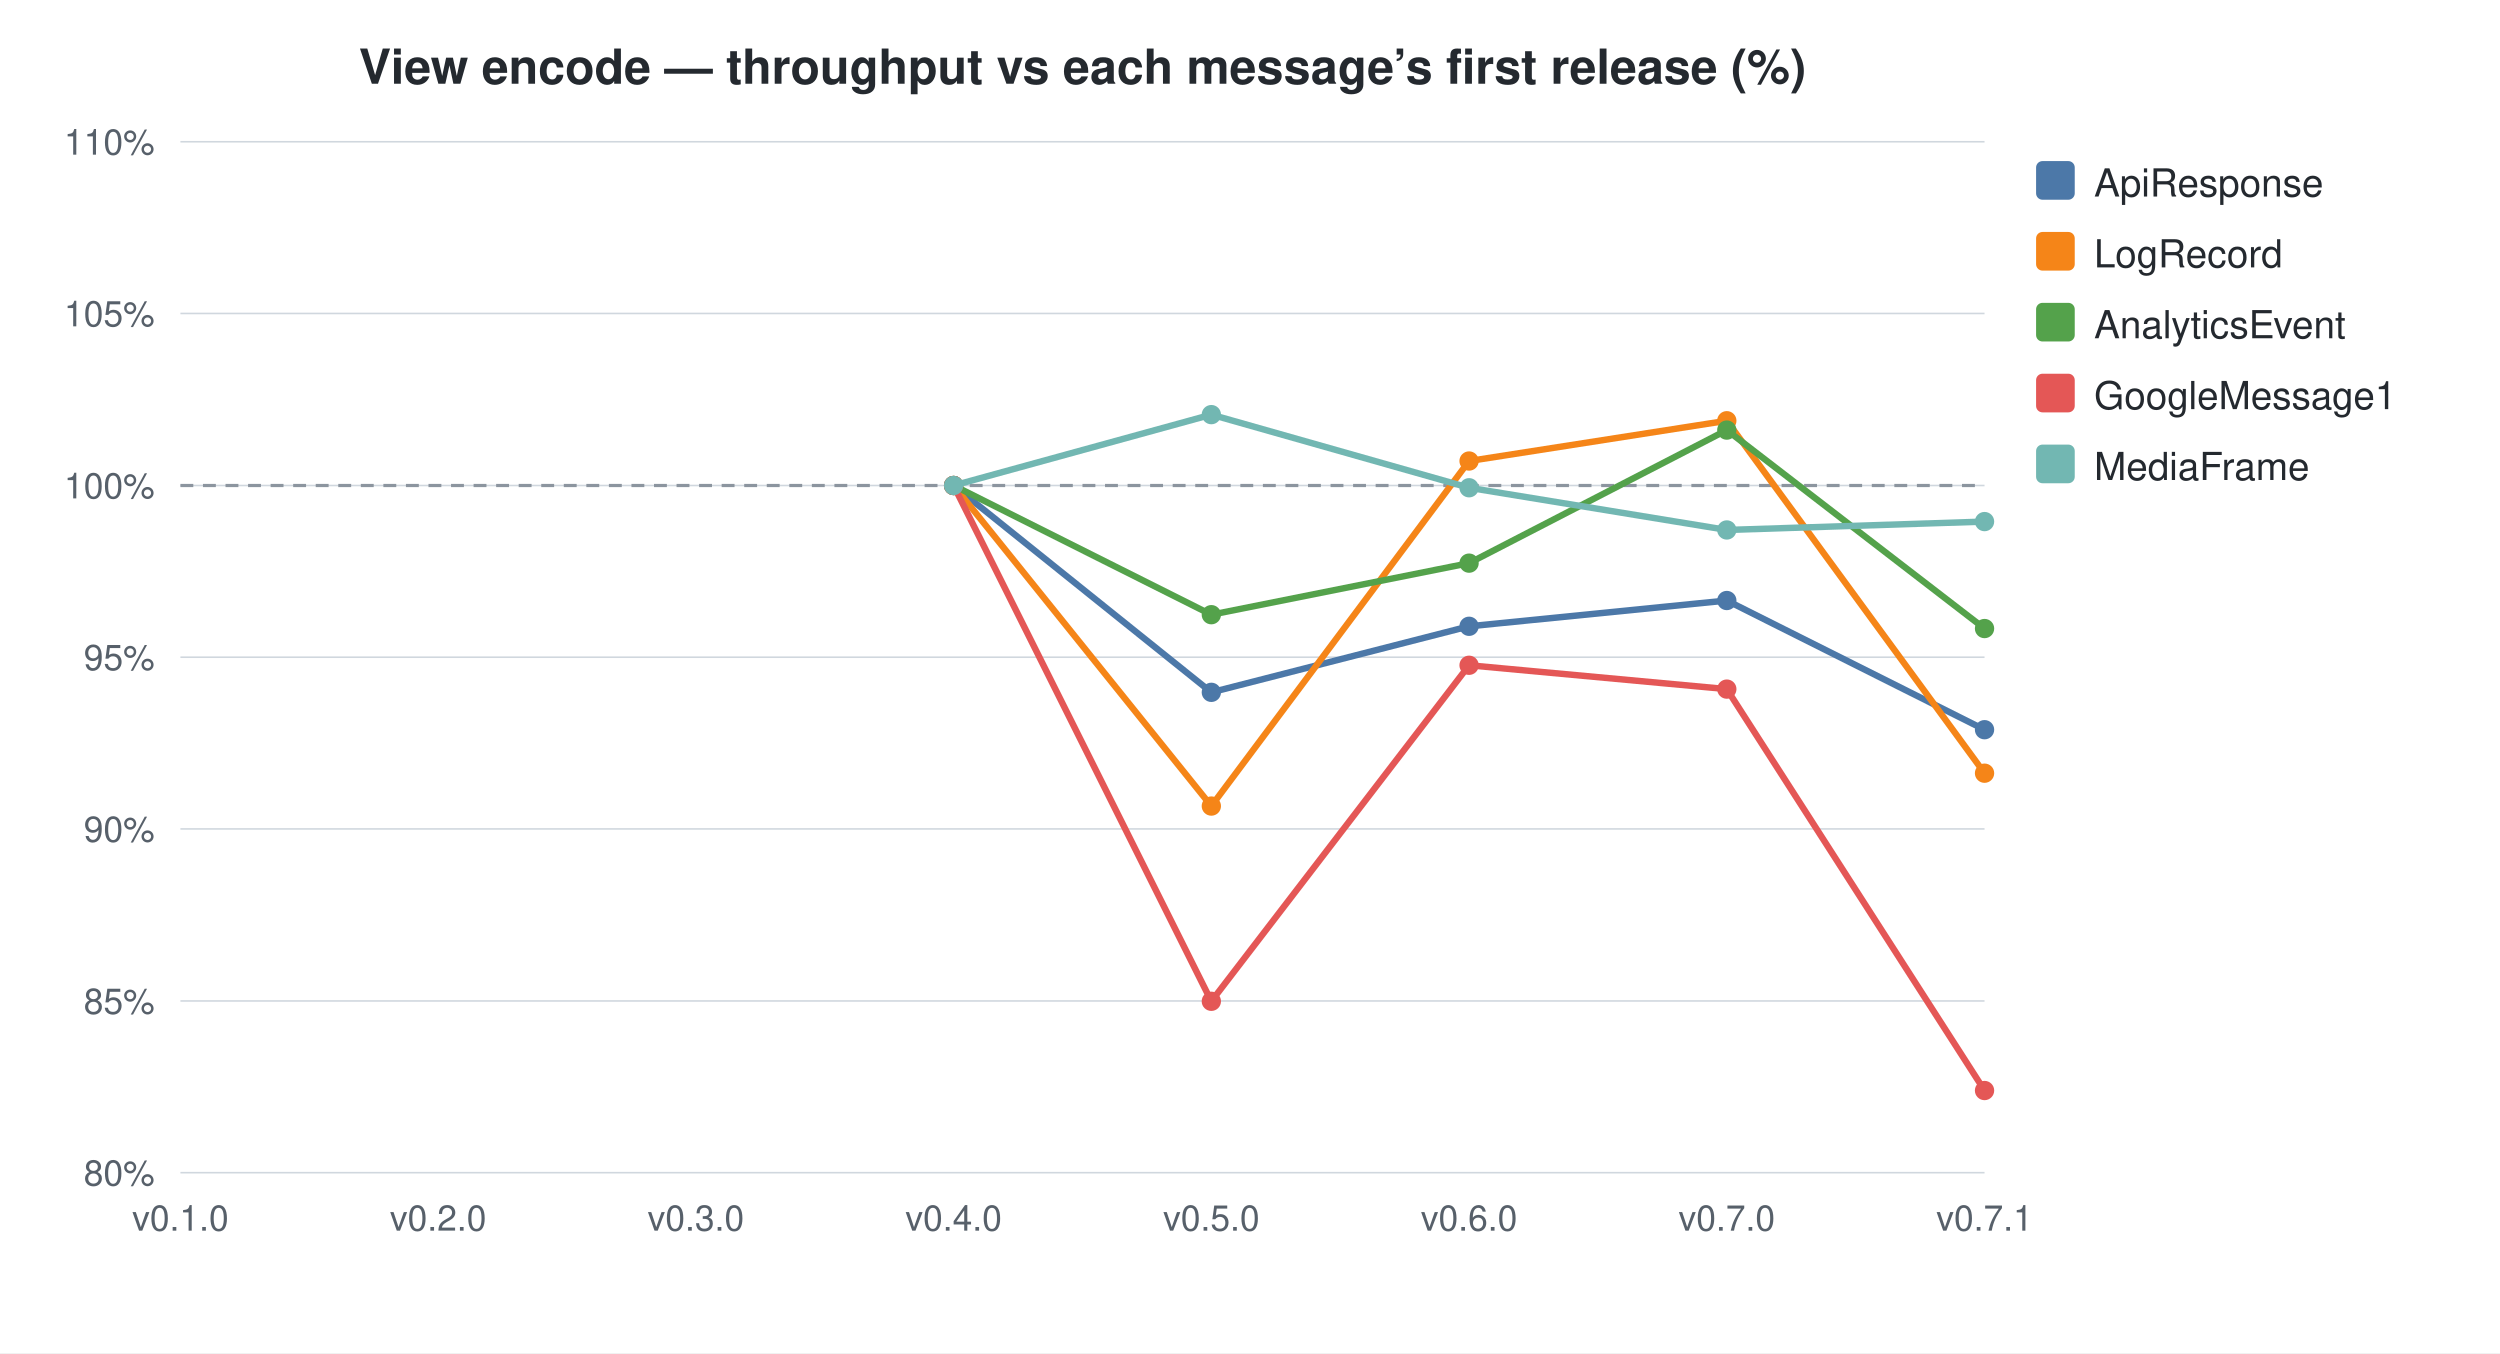
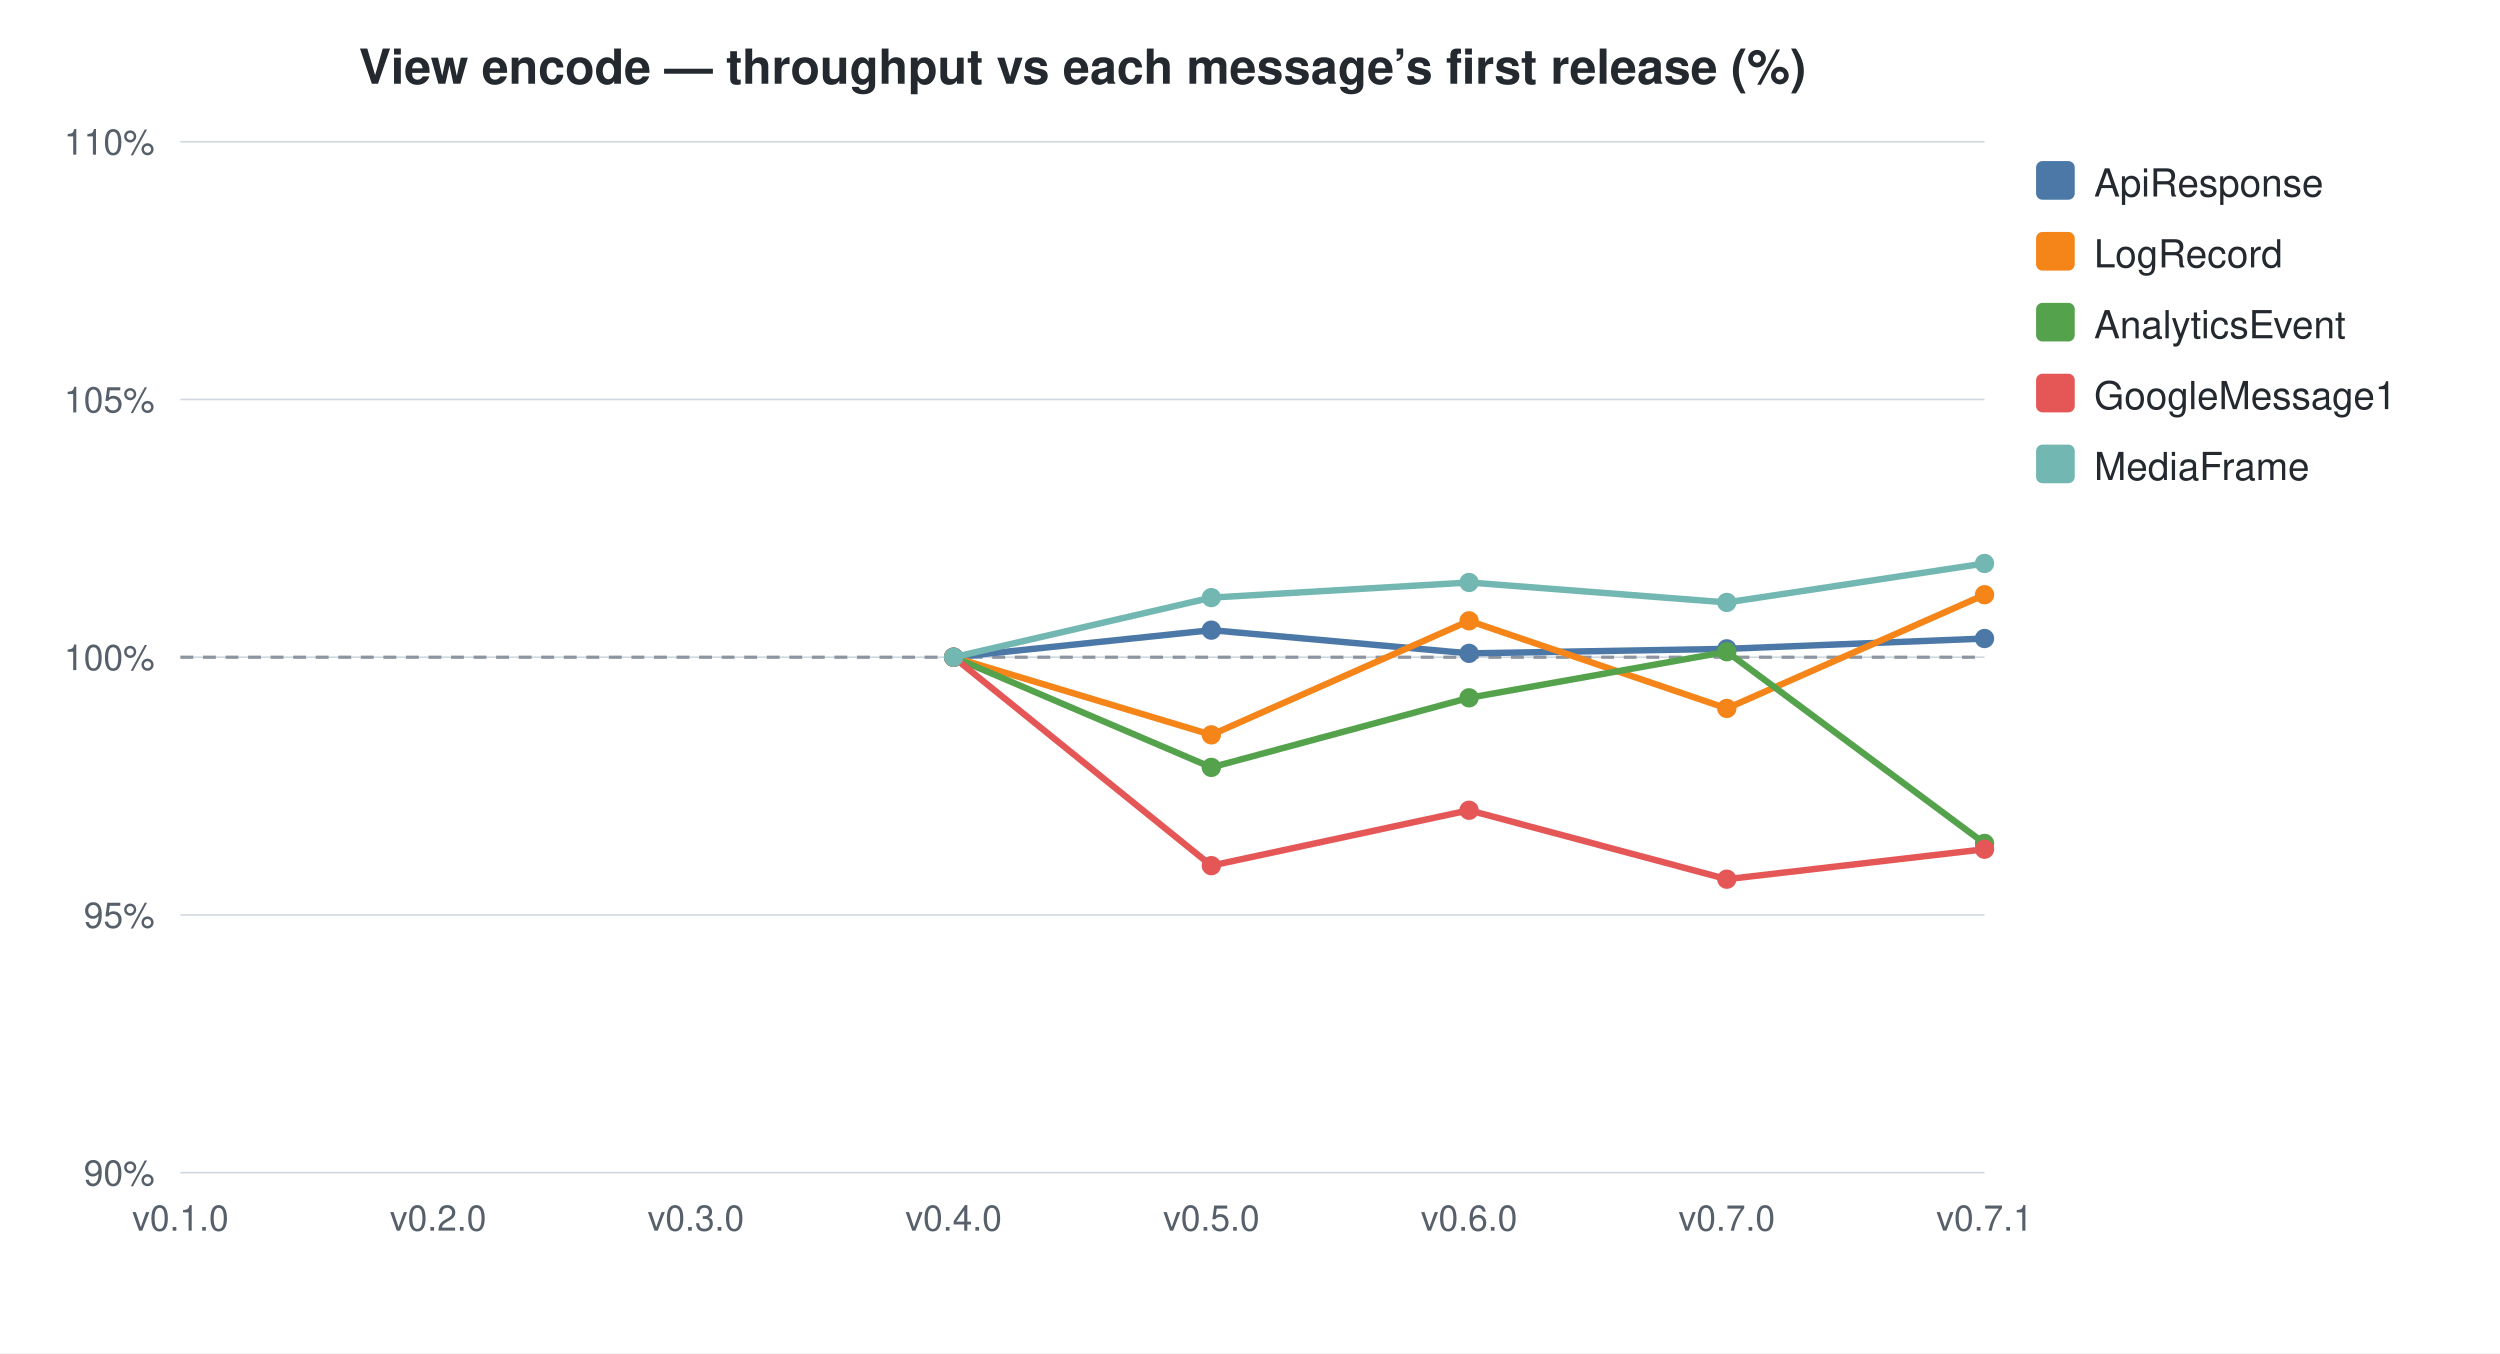
<svg xmlns="http://www.w3.org/2000/svg" width="776" height="420" viewBox="0 0 776 420">
  <style>
    text { font-family: -apple-system, BlinkMacSystemFont, "Segoe UI", Helvetica, Arial, sans-serif; }
    .title { font-size: 15px; font-weight: 600; fill: #24292f; }
    .axis-label { font-size: 11px; fill: #57606a; }
    .legend-text { font-size: 12px; fill: #24292f; }
    .grid { stroke: #d0d7de; stroke-width: 0.5; }
    .baseline { stroke: #8c959f; stroke-width: 1; stroke-dasharray: 4 3; }
  </style>
  <rect width="100%" height="100%" fill="white" />
  <text x="336.0" y="26" text-anchor="middle" class="title">View encode — throughput vs each message’s first release (%)</text>
  <line x1="56" y1="364.0" x2="616" y2="364.0" class="grid" />
-   <text x="48" y="368.0" text-anchor="end" class="axis-label">80%</text>
-   <line x1="56" y1="310.7" x2="616" y2="310.7" class="grid" />
-   <text x="48" y="314.7" text-anchor="end" class="axis-label">85%</text>
-   <line x1="56" y1="257.3" x2="616" y2="257.3" class="grid" />
-   <text x="48" y="261.3" text-anchor="end" class="axis-label">90%</text>
+   <text x="48" y="368.0" text-anchor="end" class="axis-label">90%</text>
+   <line x1="56" y1="284.0" x2="616" y2="284.0" class="grid" />
+   <text x="48" y="288.0" text-anchor="end" class="axis-label">95%</text>
  <line x1="56" y1="204.0" x2="616" y2="204.0" class="grid" />
-   <text x="48" y="208.0" text-anchor="end" class="axis-label">95%</text>
-   <line x1="56" y1="150.7" x2="616" y2="150.7" class="grid" />
-   <text x="48" y="154.7" text-anchor="end" class="axis-label">100%</text>
-   <line x1="56" y1="97.3" x2="616" y2="97.3" class="grid" />
-   <text x="48" y="101.3" text-anchor="end" class="axis-label">105%</text>
+   <text x="48" y="208.0" text-anchor="end" class="axis-label">100%</text>
+   <line x1="56" y1="124.0" x2="616" y2="124.0" class="grid" />
+   <text x="48" y="128.0" text-anchor="end" class="axis-label">105%</text>
  <line x1="56" y1="44.0" x2="616" y2="44.0" class="grid" />
  <text x="48" y="48.0" text-anchor="end" class="axis-label">110%</text>
-   <line x1="56" y1="150.7" x2="616" y2="150.7" class="baseline" />
+   <line x1="56" y1="204.0" x2="616" y2="204.0" class="baseline" />
  <text x="56.0" y="382" text-anchor="middle" class="axis-label">v0.1.0</text>
  <text x="136.0" y="382" text-anchor="middle" class="axis-label">v0.2.0</text>
  <text x="216.0" y="382" text-anchor="middle" class="axis-label">v0.3.0</text>
  <text x="296.0" y="382" text-anchor="middle" class="axis-label">v0.4.0</text>
  <text x="376.0" y="382" text-anchor="middle" class="axis-label">v0.5.0</text>
  <text x="456.0" y="382" text-anchor="middle" class="axis-label">v0.6.0</text>
  <text x="536.0" y="382" text-anchor="middle" class="axis-label">v0.7.0</text>
  <text x="616.0" y="382" text-anchor="middle" class="axis-label">v0.7.1</text>
-   <path d="M296.0,150.7 L376.0,214.9 L456.0,194.4 L536.0,186.4 L616.0,226.5" fill="none" stroke="#4C78A8" stroke-width="2" />
-   <circle cx="296.0" cy="150.7" r="3" fill="#4C78A8" />
-   <circle cx="376.0" cy="214.9" r="3" fill="#4C78A8" />
-   <circle cx="456.0" cy="194.4" r="3" fill="#4C78A8" />
-   <circle cx="536.0" cy="186.4" r="3" fill="#4C78A8" />
-   <circle cx="616.0" cy="226.5" r="3" fill="#4C78A8" />
-   <path d="M296.0,150.7 L376.0,250.2 L456.0,143.1 L536.0,130.6 L616.0,240.0" fill="none" stroke="#F58518" stroke-width="2" />
-   <circle cx="296.0" cy="150.7" r="3" fill="#F58518" />
-   <circle cx="376.0" cy="250.2" r="3" fill="#F58518" />
-   <circle cx="456.0" cy="143.1" r="3" fill="#F58518" />
-   <circle cx="536.0" cy="130.6" r="3" fill="#F58518" />
-   <circle cx="616.0" cy="240.0" r="3" fill="#F58518" />
-   <path d="M296.0,150.7 L376.0,190.8 L456.0,174.8 L536.0,133.5 L616.0,195.1" fill="none" stroke="#54A24B" stroke-width="2" />
-   <circle cx="296.0" cy="150.7" r="3" fill="#54A24B" />
-   <circle cx="376.0" cy="190.8" r="3" fill="#54A24B" />
-   <circle cx="456.0" cy="174.8" r="3" fill="#54A24B" />
-   <circle cx="536.0" cy="133.5" r="3" fill="#54A24B" />
-   <circle cx="616.0" cy="195.1" r="3" fill="#54A24B" />
-   <path d="M296.0,150.7 L376.0,310.8 L456.0,206.5 L536.0,213.9 L616.0,338.5" fill="none" stroke="#E45756" stroke-width="2" />
-   <circle cx="296.0" cy="150.7" r="3" fill="#E45756" />
-   <circle cx="376.0" cy="310.8" r="3" fill="#E45756" />
-   <circle cx="456.0" cy="206.5" r="3" fill="#E45756" />
-   <circle cx="536.0" cy="213.9" r="3" fill="#E45756" />
-   <circle cx="616.0" cy="338.5" r="3" fill="#E45756" />
-   <path d="M296.0,150.7 L376.0,128.7 L456.0,151.4 L536.0,164.5 L616.0,161.9" fill="none" stroke="#72B7B2" stroke-width="2" />
-   <circle cx="296.0" cy="150.7" r="3" fill="#72B7B2" />
-   <circle cx="376.0" cy="128.7" r="3" fill="#72B7B2" />
-   <circle cx="456.0" cy="151.4" r="3" fill="#72B7B2" />
-   <circle cx="536.0" cy="164.5" r="3" fill="#72B7B2" />
-   <circle cx="616.0" cy="161.9" r="3" fill="#72B7B2" />
+   <path d="M296.0,204.0 L376.0,195.6 L456.0,202.8 L536.0,201.4 L616.0,198.2" fill="none" stroke="#4C78A8" stroke-width="2" />
+   <circle cx="296.0" cy="204.0" r="3" fill="#4C78A8" />
+   <circle cx="376.0" cy="195.6" r="3" fill="#4C78A8" />
+   <circle cx="456.0" cy="202.8" r="3" fill="#4C78A8" />
+   <circle cx="536.0" cy="201.4" r="3" fill="#4C78A8" />
+   <circle cx="616.0" cy="198.2" r="3" fill="#4C78A8" />
+   <path d="M296.0,204.0 L376.0,228.1 L456.0,192.7 L536.0,219.9 L616.0,184.6" fill="none" stroke="#F58518" stroke-width="2" />
+   <circle cx="296.0" cy="204.0" r="3" fill="#F58518" />
+   <circle cx="376.0" cy="228.1" r="3" fill="#F58518" />
+   <circle cx="456.0" cy="192.7" r="3" fill="#F58518" />
+   <circle cx="536.0" cy="219.9" r="3" fill="#F58518" />
+   <circle cx="616.0" cy="184.6" r="3" fill="#F58518" />
+   <path d="M296.0,204.0 L376.0,238.2 L456.0,216.6 L536.0,202.3 L616.0,261.8" fill="none" stroke="#54A24B" stroke-width="2" />
+   <circle cx="296.0" cy="204.0" r="3" fill="#54A24B" />
+   <circle cx="376.0" cy="238.2" r="3" fill="#54A24B" />
+   <circle cx="456.0" cy="216.6" r="3" fill="#54A24B" />
+   <circle cx="536.0" cy="202.3" r="3" fill="#54A24B" />
+   <circle cx="616.0" cy="261.8" r="3" fill="#54A24B" />
+   <path d="M296.0,204.0 L376.0,268.7 L456.0,251.5 L536.0,272.9 L616.0,263.6" fill="none" stroke="#E45756" stroke-width="2" />
+   <circle cx="296.0" cy="204.0" r="3" fill="#E45756" />
+   <circle cx="376.0" cy="268.7" r="3" fill="#E45756" />
+   <circle cx="456.0" cy="251.5" r="3" fill="#E45756" />
+   <circle cx="536.0" cy="272.9" r="3" fill="#E45756" />
+   <circle cx="616.0" cy="263.6" r="3" fill="#E45756" />
+   <path d="M296.0,204.0 L376.0,185.5 L456.0,180.8 L536.0,187.0 L616.0,174.9" fill="none" stroke="#72B7B2" stroke-width="2" />
+   <circle cx="296.0" cy="204.0" r="3" fill="#72B7B2" />
+   <circle cx="376.0" cy="185.5" r="3" fill="#72B7B2" />
+   <circle cx="456.0" cy="180.8" r="3" fill="#72B7B2" />
+   <circle cx="536.0" cy="187.0" r="3" fill="#72B7B2" />
+   <circle cx="616.0" cy="174.9" r="3" fill="#72B7B2" />
  <rect x="632" y="50" width="12" height="12" rx="2" fill="#4C78A8" />
  <text x="650" y="61" class="legend-text">ApiResponse</text>
  <rect x="632" y="72" width="12" height="12" rx="2" fill="#F58518" />
  <text x="650" y="83" class="legend-text">LogRecord</text>
  <rect x="632" y="94" width="12" height="12" rx="2" fill="#54A24B" />
  <text x="650" y="105" class="legend-text">AnalyticsEvent</text>
  <rect x="632" y="116" width="12" height="12" rx="2" fill="#E45756" />
  <text x="650" y="127" class="legend-text">GoogleMessage1</text>
  <rect x="632" y="138" width="12" height="12" rx="2" fill="#72B7B2" />
  <text x="650" y="149" class="legend-text">MediaFrame</text>
</svg>
